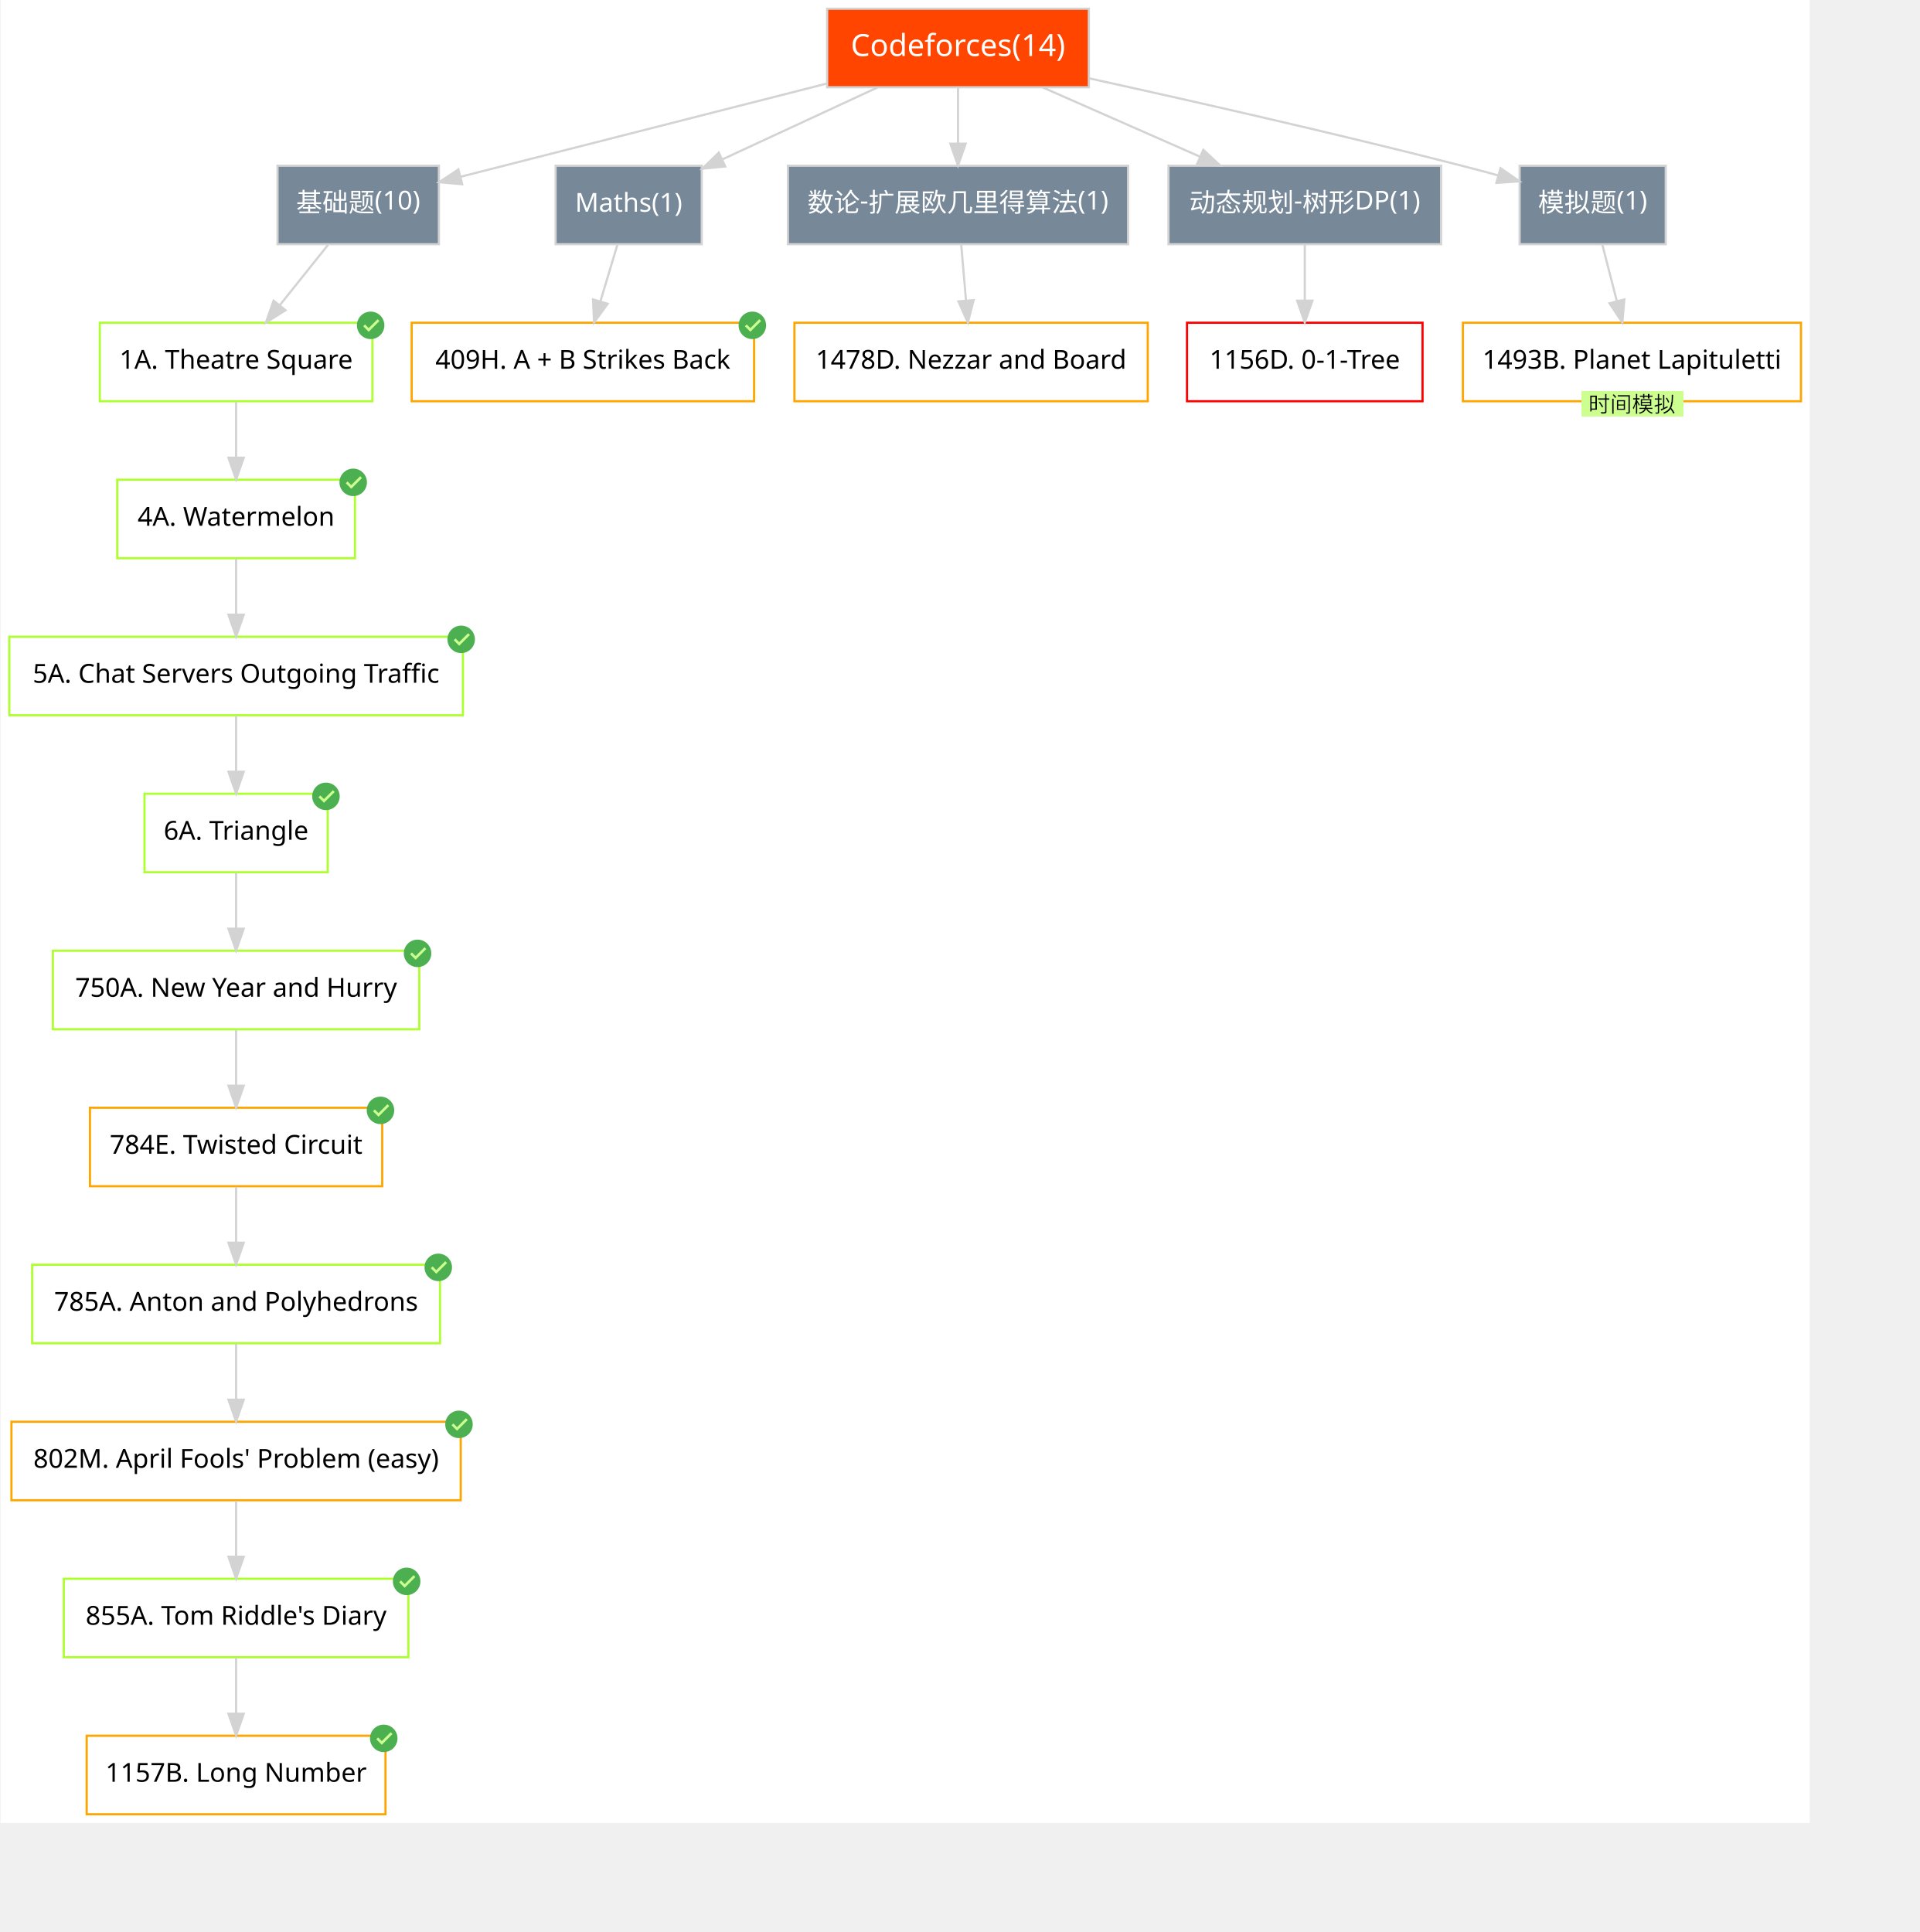
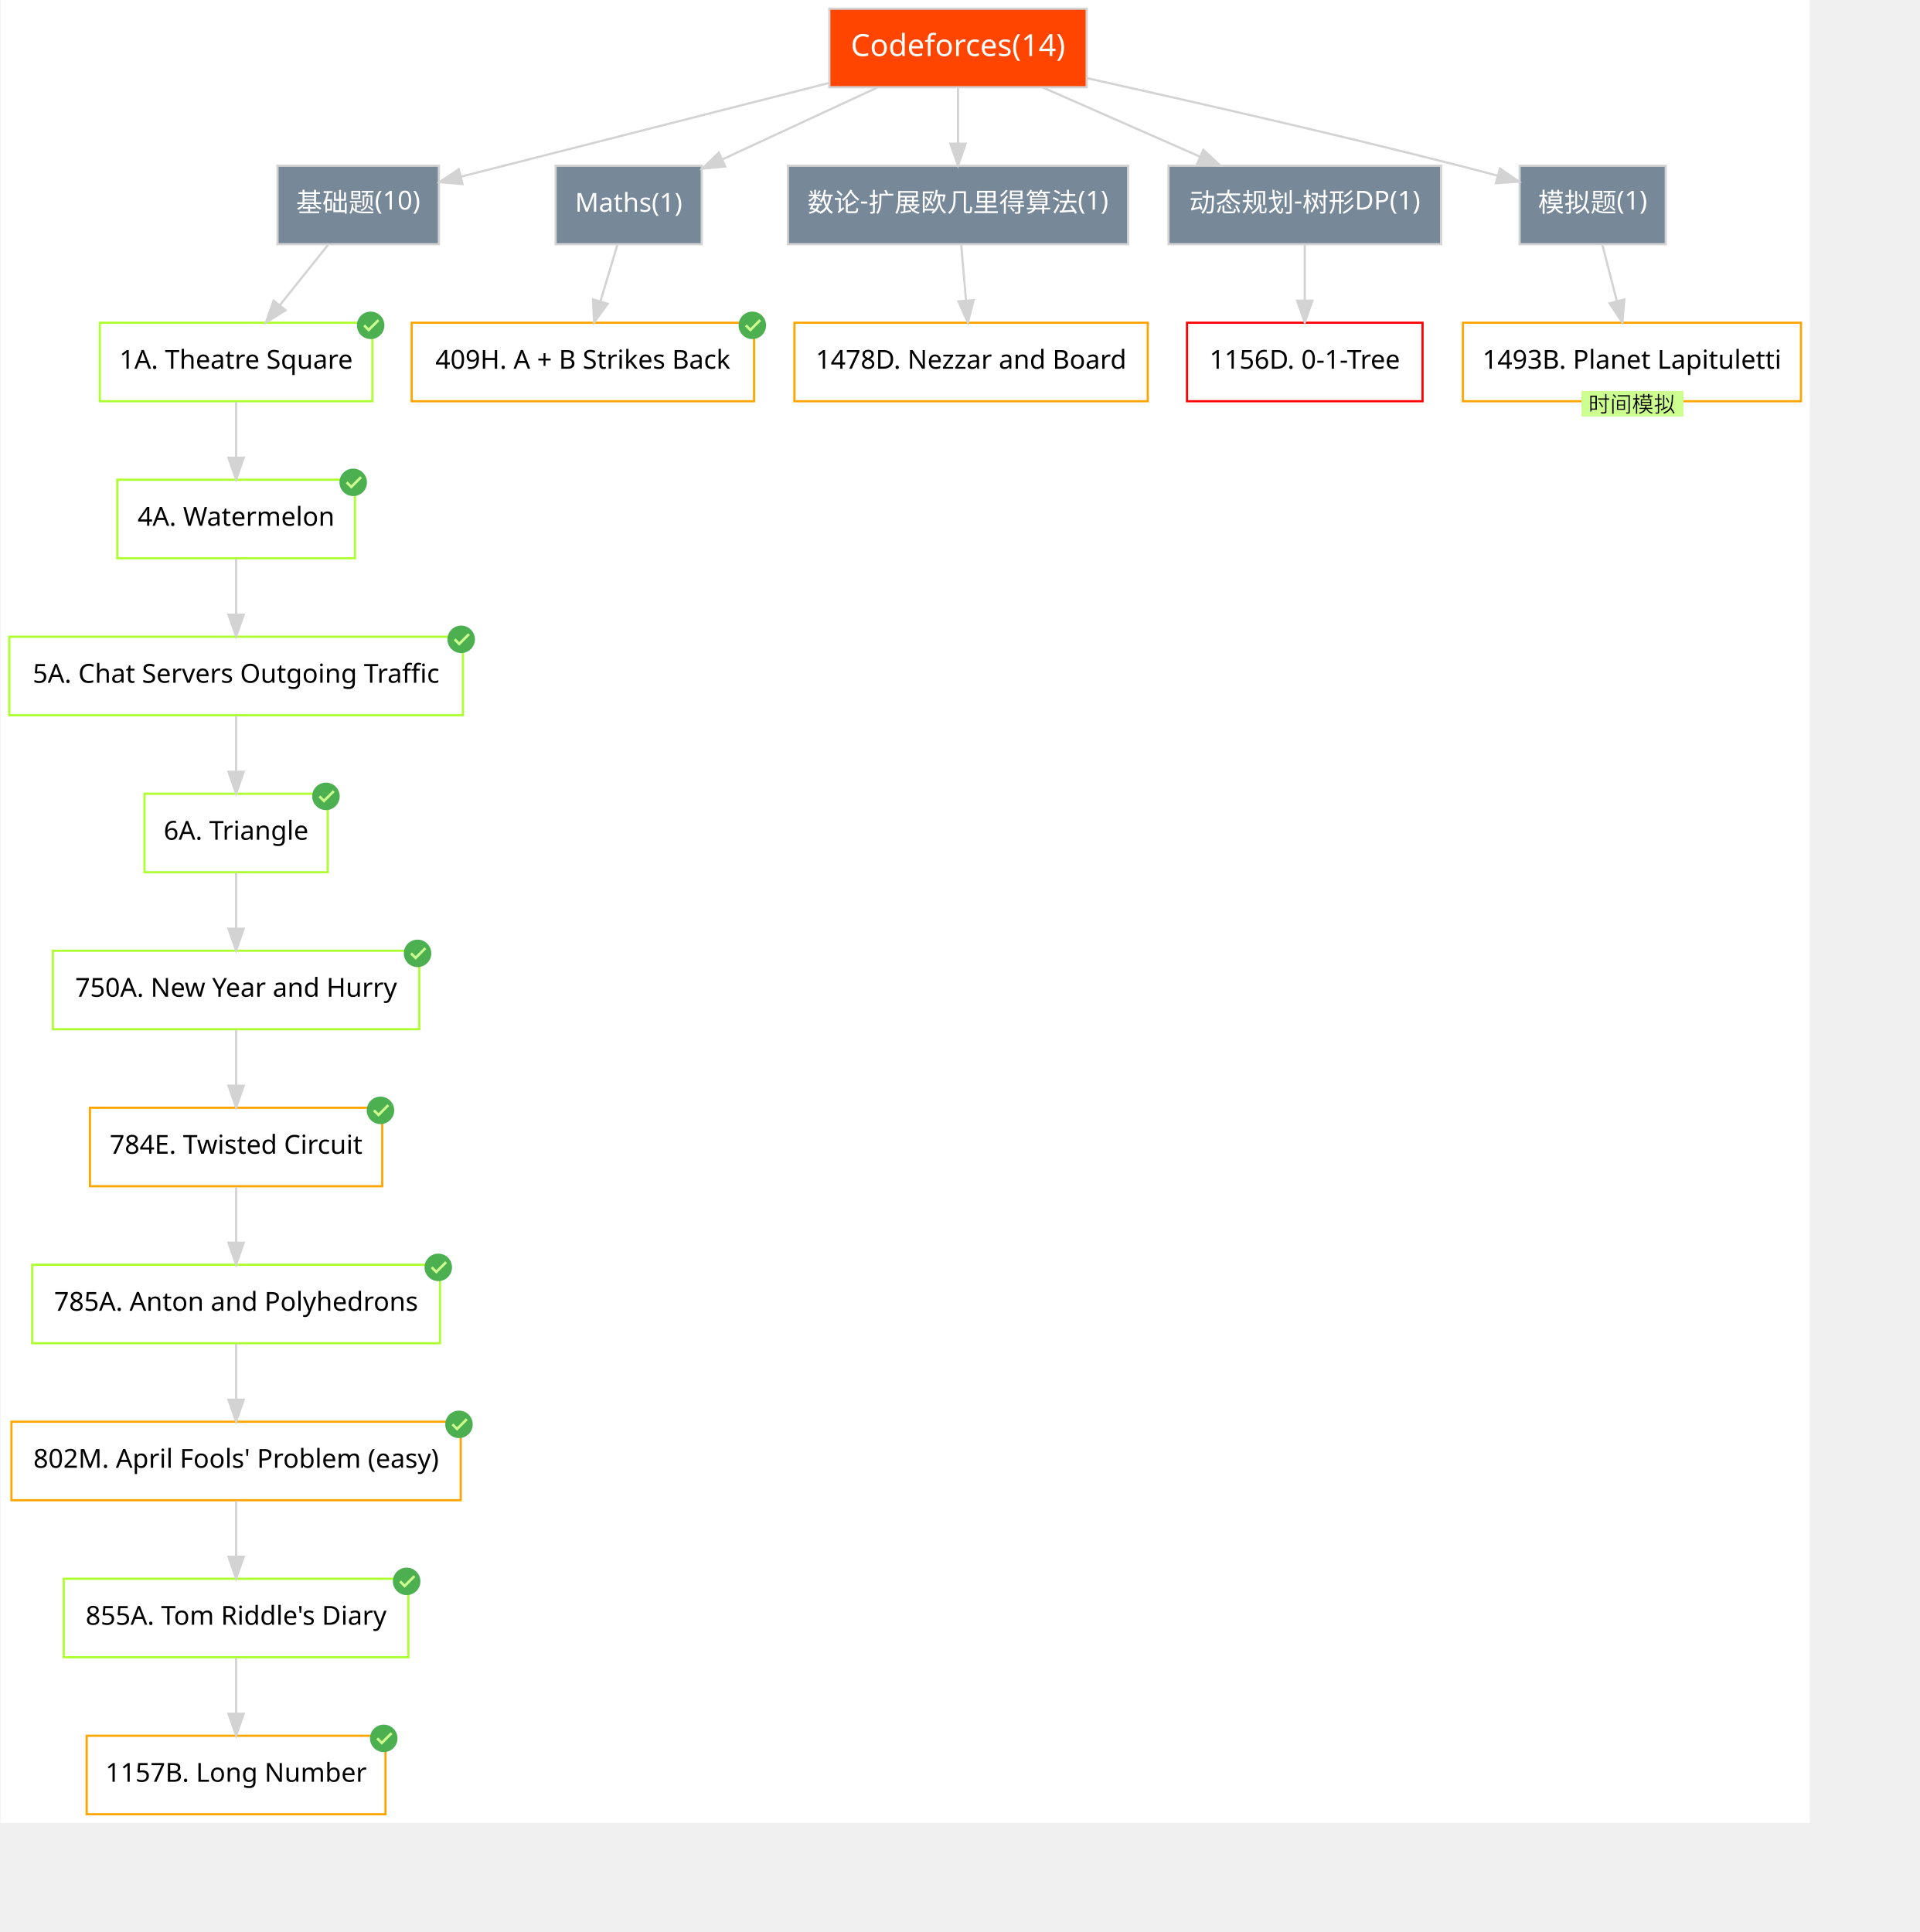
<svg xmlns="http://www.w3.org/2000/svg" xmlns:xlink="http://www.w3.org/1999/xlink" height="886pt" viewBox="0.00 0.00 879.5 886.0" width="880pt">
  <g class="graph" id="graph0" transform="scale(1 1) rotate(0) translate(4 832)">
    <polygon fill="white" points="-4,4 -4,-832 825.5,-832 825.5,4 -4,4" stroke="transparent" />
    <g class="node" id="node1">
      <g id="a_node1">
        <a target="_parent" xlink:href="https://codeforces.com/problemset" xlink:title="Codeforces(14)">
-           <polygon fill="orangered" points="495,-828 375,-828 375,-792 495,-792 495,-828" stroke="lightgrey" />
+           <polygon fill="orangered" points="494,-828 376,-828 376,-792 494,-792 494,-828" stroke="lightgrey" />
          <text fill="white" font-family="Microsoft YaHei" font-size="14.00" text-anchor="middle" x="435" y="-806.3">
      Codeforces(14)
     </text>
        </a>
      </g>
    </g>
    <g class="node" id="node2">
      <polygon fill="lightslategray" points="197,-756 123,-756 123,-720 197,-720 197,-756" stroke="lightgrey" />
      <text fill="white" font-family="Microsoft YaHei" font-size="12.00" text-anchor="middle" x="160" y="-734.9">
    基础题(10)
   </text>
    </g>
    <g class="edge" id="edge1">
-       <path d="M374.99,-793.72C324.49,-780.87 253.28,-762.74 206.88,-750.93" fill="none" stroke="lightgrey" />
-       <polygon fill="lightgrey" points="207.64,-747.52 197.09,-748.44 205.92,-754.3 207.64,-747.52" stroke="lightgrey" />
+       <path d="M375.67,-793.9C325.21,-781.05 253.73,-762.86 207.12,-750.99" fill="none" stroke="lightgrey" />
+       <polygon fill="lightgrey" points="207.83,-747.56 197.28,-748.49 206.11,-754.35 207.83,-747.56" stroke="lightgrey" />
    </g>
    <g class="node" id="node13">
      <polygon fill="lightslategray" points="317.5,-756 250.5,-756 250.5,-720 317.5,-720 317.5,-756" stroke="lightgrey" />
      <text fill="white" font-family="Microsoft YaHei" font-size="12.00" text-anchor="middle" x="284" y="-734.9">
    Maths(1)
   </text>
    </g>
    <g class="edge" id="edge12">
      <path d="M398.06,-791.88C376.59,-781.92 349.44,-769.34 327.01,-758.94" fill="none" stroke="lightgrey" />
      <polygon fill="lightgrey" points="328.27,-755.66 317.72,-754.63 325.32,-762.01 328.27,-755.66" stroke="lightgrey" />
    </g>
    <g class="node" id="node15">
      <polygon fill="lightslategray" points="513,-756 357,-756 357,-720 513,-720 513,-756" stroke="lightgrey" />
      <text fill="white" font-family="Microsoft YaHei" font-size="12.00" text-anchor="middle" x="435" y="-734.9">
    数论-扩展欧几里得算法(1)
   </text>
    </g>
    <g class="edge" id="edge14">
      <path d="M435,-791.7C435,-783.98 435,-774.71 435,-766.11" fill="none" stroke="lightgrey" />
      <polygon fill="lightgrey" points="438.5,-766.1 435,-756.1 431.5,-766.1 438.5,-766.1" stroke="lightgrey" />
    </g>
    <g class="node" id="node17">
      <polygon fill="lightslategray" points="656.5,-756 531.5,-756 531.5,-720 656.5,-720 656.5,-756" stroke="lightgrey" />
      <text fill="white" font-family="Microsoft YaHei" font-size="12.00" text-anchor="middle" x="594" y="-734.9">
    动态规划-树形DP(1)
   </text>
    </g>
    <g class="edge" id="edge16">
      <path d="M473.9,-791.88C495.63,-782.31 522.9,-770.3 545.96,-760.15" fill="none" stroke="lightgrey" />
      <polygon fill="lightgrey" points="547.49,-763.3 555.23,-756.07 544.67,-756.89 547.49,-763.3" stroke="lightgrey" />
    </g>
    <g class="node" id="node19">
      <polygon fill="lightslategray" points="759.5,-756 692.5,-756 692.5,-720 759.5,-720 759.5,-756" stroke="lightgrey" />
      <text fill="white" font-family="Microsoft YaHei" font-size="12.00" text-anchor="middle" x="726" y="-734.9">
    模拟题(1)
   </text>
    </g>
    <g class="edge" id="edge18">
-       <path d="M495.03,-796.1C541.77,-785.84 608.2,-770.81 666,-756 671.38,-754.62 677,-753.12 682.57,-751.59" fill="none" stroke="lightgrey" />
-       <polygon fill="lightgrey" points="683.75,-754.89 692.44,-748.83 681.87,-748.15 683.75,-754.89" stroke="lightgrey" />
+       <path d="M494.27,-796.12C540.82,-785.81 607.22,-770.7 665,-756 670.67,-754.56 676.61,-752.98 682.47,-751.39" fill="none" stroke="lightgrey" />
+       <polygon fill="lightgrey" points="683.48,-754.74 692.19,-748.72 681.62,-747.99 683.48,-754.74" stroke="lightgrey" />
    </g>
    <g class="node" id="node3">
      <g id="a_node3">
        <a target="_parent" xlink:href="https://codeforces.com/problemset/problem/1/A" xlink:title="1A. Theatre Square">
          <polygon fill="none" points="166.5,-684 41.5,-684 41.5,-648 166.5,-648 166.5,-684" stroke="greenyellow" />
          <text font-family="Microsoft YaHei" font-size="12.00" text-anchor="middle" x="104" y="-662.9">
      1A. Theatre Square
     </text>
        </a>
      </g>
      <g transform="translate(158.5, -690.0) scale(0.3)">
        <circle cx="24" cy="24" fill="#4caf50" r="21" />
        <polygon fill="#ccff90" points="34.6,14.6 21,28.2 15.4,22.6 12.6,25.4 21,33.8 37.4,17.4" />
      </g>
    </g>
    <g class="edge" id="edge2">
      <path d="M146.16,-719.7C139.51,-711.39 131.42,-701.28 124.11,-692.14" fill="none" stroke="lightgrey" />
      <polygon fill="lightgrey" points="126.66,-689.73 117.68,-684.1 121.2,-694.1 126.66,-689.73" stroke="lightgrey" />
    </g>
    <g class="node" id="node4">
      <g id="a_node4">
        <a target="_parent" xlink:href="https://codeforces.com/problemset/problem/4/A" xlink:title="4A. Watermelon">
          <polygon fill="none" points="158.5,-612 49.5,-612 49.5,-576 158.5,-576 158.5,-612" stroke="greenyellow" />
          <text font-family="Microsoft YaHei" font-size="12.00" text-anchor="middle" x="104" y="-590.9">
      4A. Watermelon
     </text>
        </a>
      </g>
      <g transform="translate(150.5, -618.0) scale(0.3)">
        <circle cx="24" cy="24" fill="#4caf50" r="21" />
        <polygon fill="#ccff90" points="34.6,14.6 21,28.2 15.4,22.6 12.6,25.4 21,33.8 37.4,17.4" />
      </g>
    </g>
    <g class="edge" id="edge3">
      <path d="M104,-647.7C104,-639.98 104,-630.71 104,-622.11" fill="none" stroke="lightgrey" />
      <polygon fill="lightgrey" points="107.5,-622.1 104,-612.1 100.5,-622.1 107.5,-622.1" stroke="lightgrey" />
    </g>
    <g class="node" id="node5">
      <g id="a_node5">
        <a target="_parent" xlink:href="https://codeforces.com/problemset/problem/5/A" xlink:title="5A. Chat Servers Outgoing Traffic">
          <polygon fill="none" points="208,-540 0,-540 0,-504 208,-504 208,-540" stroke="greenyellow" />
          <text font-family="Microsoft YaHei" font-size="12.00" text-anchor="middle" x="104" y="-518.9">
      5A. Chat Servers Outgoing Traffic
     </text>
        </a>
      </g>
      <g transform="translate(200.0, -546.0) scale(0.3)">
        <circle cx="24" cy="24" fill="#4caf50" r="21" />
        <polygon fill="#ccff90" points="34.6,14.6 21,28.2 15.4,22.6 12.6,25.4 21,33.8 37.4,17.4" />
      </g>
    </g>
    <g class="edge" id="edge4">
      <path d="M104,-575.7C104,-567.98 104,-558.71 104,-550.11" fill="none" stroke="lightgrey" />
      <polygon fill="lightgrey" points="107.5,-550.1 104,-540.1 100.5,-550.1 107.5,-550.1" stroke="lightgrey" />
    </g>
    <g class="node" id="node6">
      <g id="a_node6">
        <a target="_parent" xlink:href="https://codeforces.com/problemset/problem/6/A" xlink:title="6A. Triangle">
          <polygon fill="none" points="146,-468 62,-468 62,-432 146,-432 146,-468" stroke="greenyellow" />
          <text font-family="Microsoft YaHei" font-size="12.00" text-anchor="middle" x="104" y="-446.9">
      6A. Triangle
     </text>
        </a>
      </g>
      <g transform="translate(138.0, -474.0) scale(0.3)">
        <circle cx="24" cy="24" fill="#4caf50" r="21" />
        <polygon fill="#ccff90" points="34.6,14.6 21,28.2 15.4,22.6 12.6,25.4 21,33.8 37.4,17.4" />
      </g>
    </g>
    <g class="edge" id="edge5">
      <path d="M104,-503.7C104,-495.98 104,-486.71 104,-478.11" fill="none" stroke="lightgrey" />
      <polygon fill="lightgrey" points="107.5,-478.1 104,-468.1 100.5,-478.1 107.5,-478.1" stroke="lightgrey" />
    </g>
    <g class="node" id="node7">
      <g id="a_node7">
        <a target="_parent" xlink:href="https://codeforces.com/problemset/problem/750/A" xlink:title="750A. New Year and Hurry">
          <polygon fill="none" points="188,-396 20,-396 20,-360 188,-360 188,-396" stroke="greenyellow" />
          <text font-family="Microsoft YaHei" font-size="12.00" text-anchor="middle" x="104" y="-374.9">
      750A. New Year and Hurry
     </text>
        </a>
      </g>
      <g transform="translate(180.0, -402.0) scale(0.3)">
        <circle cx="24" cy="24" fill="#4caf50" r="21" />
        <polygon fill="#ccff90" points="34.6,14.6 21,28.2 15.4,22.6 12.6,25.4 21,33.8 37.4,17.4" />
      </g>
    </g>
    <g class="edge" id="edge6">
      <path d="M104,-431.7C104,-423.98 104,-414.71 104,-406.11" fill="none" stroke="lightgrey" />
      <polygon fill="lightgrey" points="107.5,-406.1 104,-396.1 100.5,-406.1 107.5,-406.1" stroke="lightgrey" />
    </g>
    <g class="node" id="node8">
      <g id="a_node8">
        <a target="_parent" xlink:href="https://codeforces.com/problemset/problem/784/E" xlink:title="784E. Twisted Circuit">
          <polygon fill="none" points="171,-324 37,-324 37,-288 171,-288 171,-324" stroke="orange" />
          <text font-family="Microsoft YaHei" font-size="12.00" text-anchor="middle" x="104" y="-302.9">
      784E. Twisted Circuit
     </text>
        </a>
      </g>
      <g transform="translate(163.0, -330.0) scale(0.3)">
        <circle cx="24" cy="24" fill="#4caf50" r="21" />
        <polygon fill="#ccff90" points="34.6,14.6 21,28.2 15.4,22.6 12.6,25.4 21,33.8 37.4,17.4" />
      </g>
    </g>
    <g class="edge" id="edge7">
      <path d="M104,-359.7C104,-351.98 104,-342.71 104,-334.11" fill="none" stroke="lightgrey" />
      <polygon fill="lightgrey" points="107.5,-334.1 104,-324.1 100.5,-334.1 107.5,-334.1" stroke="lightgrey" />
    </g>
    <g class="node" id="node9">
      <g id="a_node9">
        <a target="_parent" xlink:href="https://codeforces.com/problemset/problem/785/A" xlink:title="785A. Anton and Polyhedrons">
          <polygon fill="none" points="197.5,-252 10.5,-252 10.5,-216 197.5,-216 197.5,-252" stroke="greenyellow" />
          <text font-family="Microsoft YaHei" font-size="12.00" text-anchor="middle" x="104" y="-230.9">
      785A. Anton and Polyhedrons
     </text>
        </a>
      </g>
      <g transform="translate(189.5, -258.0) scale(0.3)">
        <circle cx="24" cy="24" fill="#4caf50" r="21" />
        <polygon fill="#ccff90" points="34.6,14.6 21,28.2 15.4,22.6 12.6,25.4 21,33.8 37.4,17.4" />
      </g>
    </g>
    <g class="edge" id="edge8">
      <path d="M104,-287.7C104,-279.98 104,-270.71 104,-262.11" fill="none" stroke="lightgrey" />
      <polygon fill="lightgrey" points="107.5,-262.1 104,-252.1 100.5,-262.1 107.5,-262.1" stroke="lightgrey" />
    </g>
    <g class="node" id="node10">
      <g id="a_node10">
        <a target="_parent" xlink:href="https://codeforces.com/problemset/problem/802/M" xlink:title="802M. April Fools' Problem (easy)">
          <polygon fill="none" points="207,-180 1,-180 1,-144 207,-144 207,-180" stroke="orange" />
          <text font-family="Microsoft YaHei" font-size="12.00" text-anchor="middle" x="104" y="-158.9">
      802M. April Fools' Problem (easy)
     </text>
        </a>
      </g>
      <g transform="translate(199.0, -186.0) scale(0.3)">
        <circle cx="24" cy="24" fill="#4caf50" r="21" />
        <polygon fill="#ccff90" points="34.6,14.6 21,28.2 15.4,22.6 12.6,25.4 21,33.8 37.4,17.4" />
      </g>
    </g>
    <g class="edge" id="edge9">
      <path d="M104,-215.7C104,-207.98 104,-198.71 104,-190.11" fill="none" stroke="lightgrey" />
      <polygon fill="lightgrey" points="107.5,-190.1 104,-180.1 100.5,-190.1 107.5,-190.1" stroke="lightgrey" />
    </g>
    <g class="node" id="node11">
      <g id="a_node11">
        <a target="_parent" xlink:href="https://codeforces.com/problemset/problem/855/A" xlink:title="855A. Tom Riddle's Diary">
          <polygon fill="none" points="183,-108 25,-108 25,-72 183,-72 183,-108" stroke="greenyellow" />
          <text font-family="Microsoft YaHei" font-size="12.00" text-anchor="middle" x="104" y="-86.9">
      855A. Tom Riddle's Diary
     </text>
        </a>
      </g>
      <g transform="translate(175.0, -114.0) scale(0.3)">
        <circle cx="24" cy="24" fill="#4caf50" r="21" />
        <polygon fill="#ccff90" points="34.6,14.6 21,28.2 15.4,22.6 12.6,25.4 21,33.8 37.4,17.4" />
      </g>
    </g>
    <g class="edge" id="edge10">
      <path d="M104,-143.7C104,-135.98 104,-126.71 104,-118.11" fill="none" stroke="lightgrey" />
      <polygon fill="lightgrey" points="107.5,-118.1 104,-108.1 100.5,-118.1 107.5,-118.1" stroke="lightgrey" />
    </g>
    <g class="node" id="node12">
      <g id="a_node12">
        <a target="_parent" xlink:href="https://codeforces.com/problemset/problem/1157/B" xlink:title="1157B. Long Number">
          <polygon fill="none" points="172.5,-36 35.5,-36 35.5,0 172.5,0 172.5,-36" stroke="orange" />
          <text font-family="Microsoft YaHei" font-size="12.00" text-anchor="middle" x="104" y="-14.9">
      1157B. Long Number
     </text>
        </a>
      </g>
      <g transform="translate(164.5, -42.0) scale(0.3)">
        <circle cx="24" cy="24" fill="#4caf50" r="21" />
        <polygon fill="#ccff90" points="34.6,14.6 21,28.2 15.4,22.6 12.6,25.4 21,33.8 37.4,17.4" />
      </g>
    </g>
    <g class="edge" id="edge11">
      <path d="M104,-71.7C104,-63.98 104,-54.71 104,-46.11" fill="none" stroke="lightgrey" />
      <polygon fill="lightgrey" points="107.5,-46.1 104,-36.1 100.5,-46.1 107.5,-46.1" stroke="lightgrey" />
    </g>
    <g class="node" id="node14">
      <g id="a_node14">
        <a target="_parent" xlink:href="https://codeforces.com/problemset/problem/409/H" xlink:title="409H. A + B Strikes Back">
          <polygon fill="none" points="341.5,-684 184.5,-684 184.5,-648 341.5,-648 341.5,-684" stroke="orange" />
          <text font-family="Microsoft YaHei" font-size="12.00" text-anchor="middle" x="263" y="-662.9">
      409H. A + B Strikes Back
     </text>
        </a>
      </g>
      <g transform="translate(333.5, -690.0) scale(0.3)">
        <circle cx="24" cy="24" fill="#4caf50" r="21" />
        <polygon fill="#ccff90" points="34.6,14.6 21,28.2 15.4,22.6 12.6,25.4 21,33.8 37.4,17.4" />
      </g>
    </g>
    <g class="edge" id="edge13">
      <path d="M278.81,-719.7C276.47,-711.9 273.65,-702.51 271.05,-693.83" fill="none" stroke="lightgrey" />
      <polygon fill="lightgrey" points="274.36,-692.68 268.13,-684.1 267.65,-694.69 274.36,-692.68" stroke="lightgrey" />
    </g>
    <g class="node" id="node16">
      <g id="a_node16">
        <a target="_parent" xlink:href="https://codeforces.com/problemset/problem/1477/A" xlink:title="1478D. Nezzar and Board">
          <polygon fill="none" points="522,-684 360,-684 360,-648 522,-648 522,-684" stroke="orange" />
          <text font-family="Microsoft YaHei" font-size="12.00" text-anchor="middle" x="441" y="-662.9">
      1478D. Nezzar and Board
     </text>
        </a>
      </g>
    </g>
    <g class="edge" id="edge15">
      <path d="M436.48,-719.7C437.14,-711.98 437.94,-702.71 438.68,-694.11" fill="none" stroke="lightgrey" />
      <polygon fill="lightgrey" points="442.17,-694.37 439.53,-684.1 435.19,-693.77 442.17,-694.37" stroke="lightgrey" />
    </g>
    <g class="node" id="node18">
      <g id="a_node18">
        <a target="_parent" xlink:href="https://codeforces.com/problemset/problem/1156/D" xlink:title="1156D. 0-1-Tree">
          <polygon fill="none" points="648,-684 540,-684 540,-648 648,-648 648,-684" stroke="red" />
          <text font-family="Microsoft YaHei" font-size="12.00" text-anchor="middle" x="594" y="-662.9">
      1156D. 0-1-Tree
     </text>
        </a>
      </g>
    </g>
    <g class="edge" id="edge17">
      <path d="M594,-719.7C594,-711.98 594,-702.71 594,-694.11" fill="none" stroke="lightgrey" />
      <polygon fill="lightgrey" points="597.5,-694.1 594,-684.1 590.5,-694.1 597.5,-694.1" stroke="lightgrey" />
    </g>
    <g class="node" id="node20">
      <g id="a_node20">
        <a target="_parent" xlink:href="https://codeforces.com/problemset/problem/1493/B" xlink:title="1493B. Planet Lapituletti">
          <polygon fill="none" points="821.5,-684 666.5,-684 666.5,-648 821.5,-648 821.5,-684" stroke="orange" />
          <text font-family="Microsoft YaHei" font-size="12.00" text-anchor="middle" x="744" y="-662.9">
      1493B. Planet Lapituletti
     </text>
        </a>
      </g>
    </g>
    <g class="edge" id="edge19">
      <path d="M730.45,-719.7C732.45,-711.9 734.87,-702.51 737.1,-693.83" fill="none" stroke="lightgrey" />
      <polygon fill="lightgrey" points="740.5,-694.66 739.6,-684.1 733.72,-692.92 740.5,-694.66" stroke="lightgrey" />
    </g>
    <g class="key">
      <defs>
        <filter height="1.2" id="solid" width="1.2" x="-0.1" y="-0.1">
          <feFlood flood-color="#ccff90" result="bg" />
          <feMerge>
            <feMergeNode in="bg" />
            <feMergeNode in="SourceGraphic" />
          </feMerge>
        </filter>
      </defs>
      <text filter="url(#solid)" font-family="Microsoft YaHei" font-size="10.00" text-anchor="middle" x="744.0" y="-643.0">
    时间模拟
   </text>
    </g>
  </g>
</svg>
